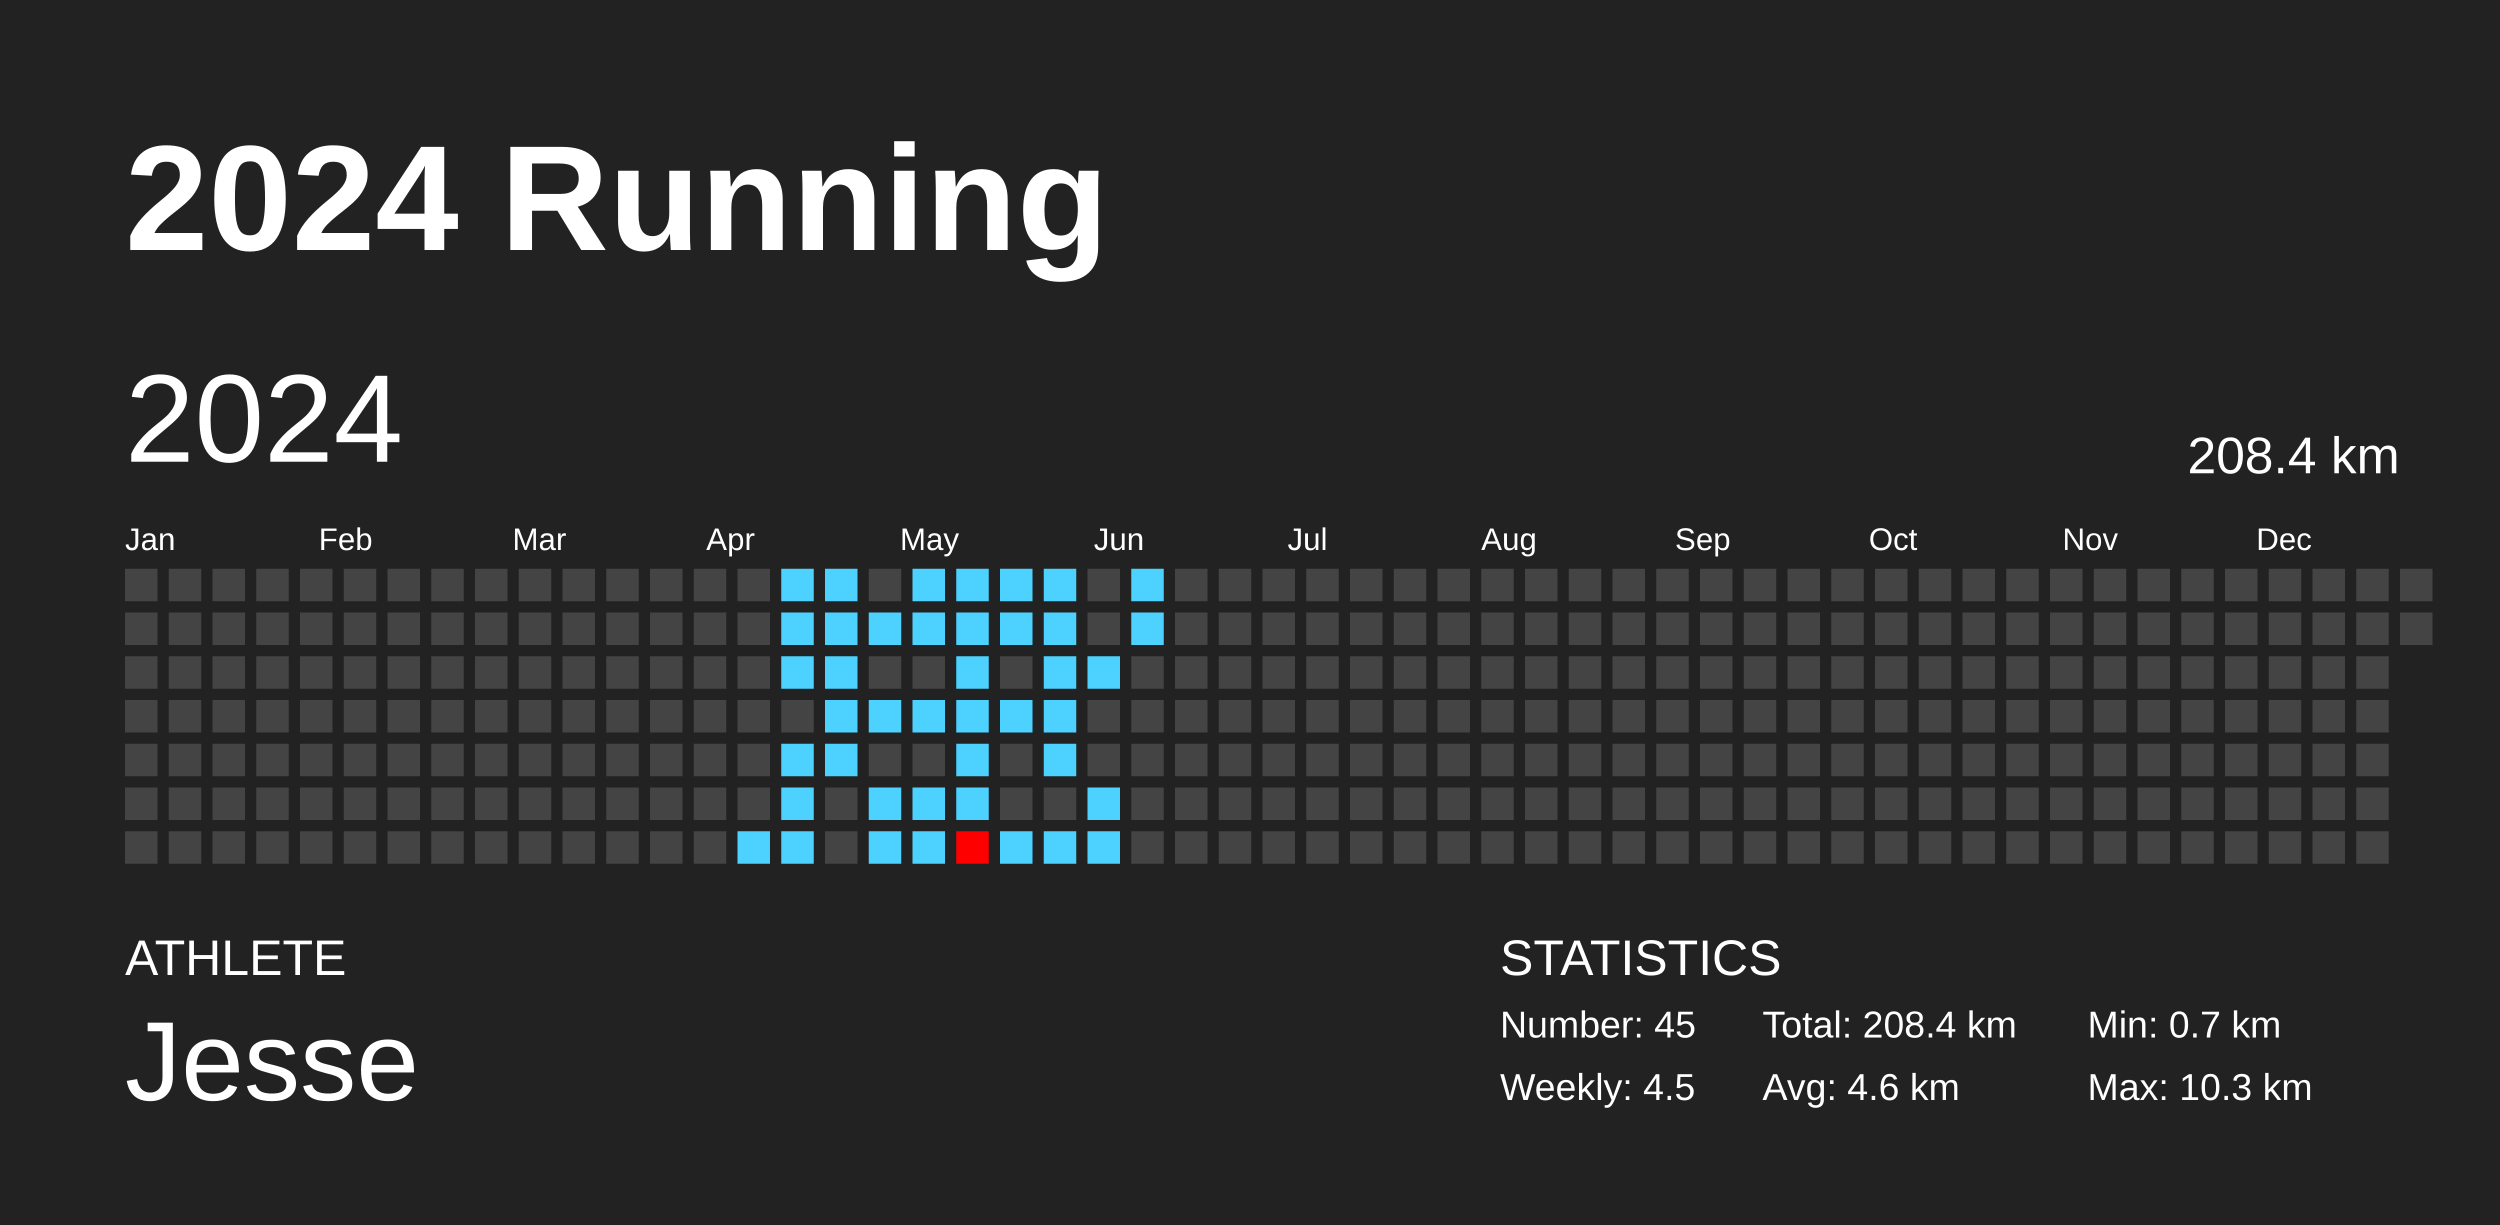
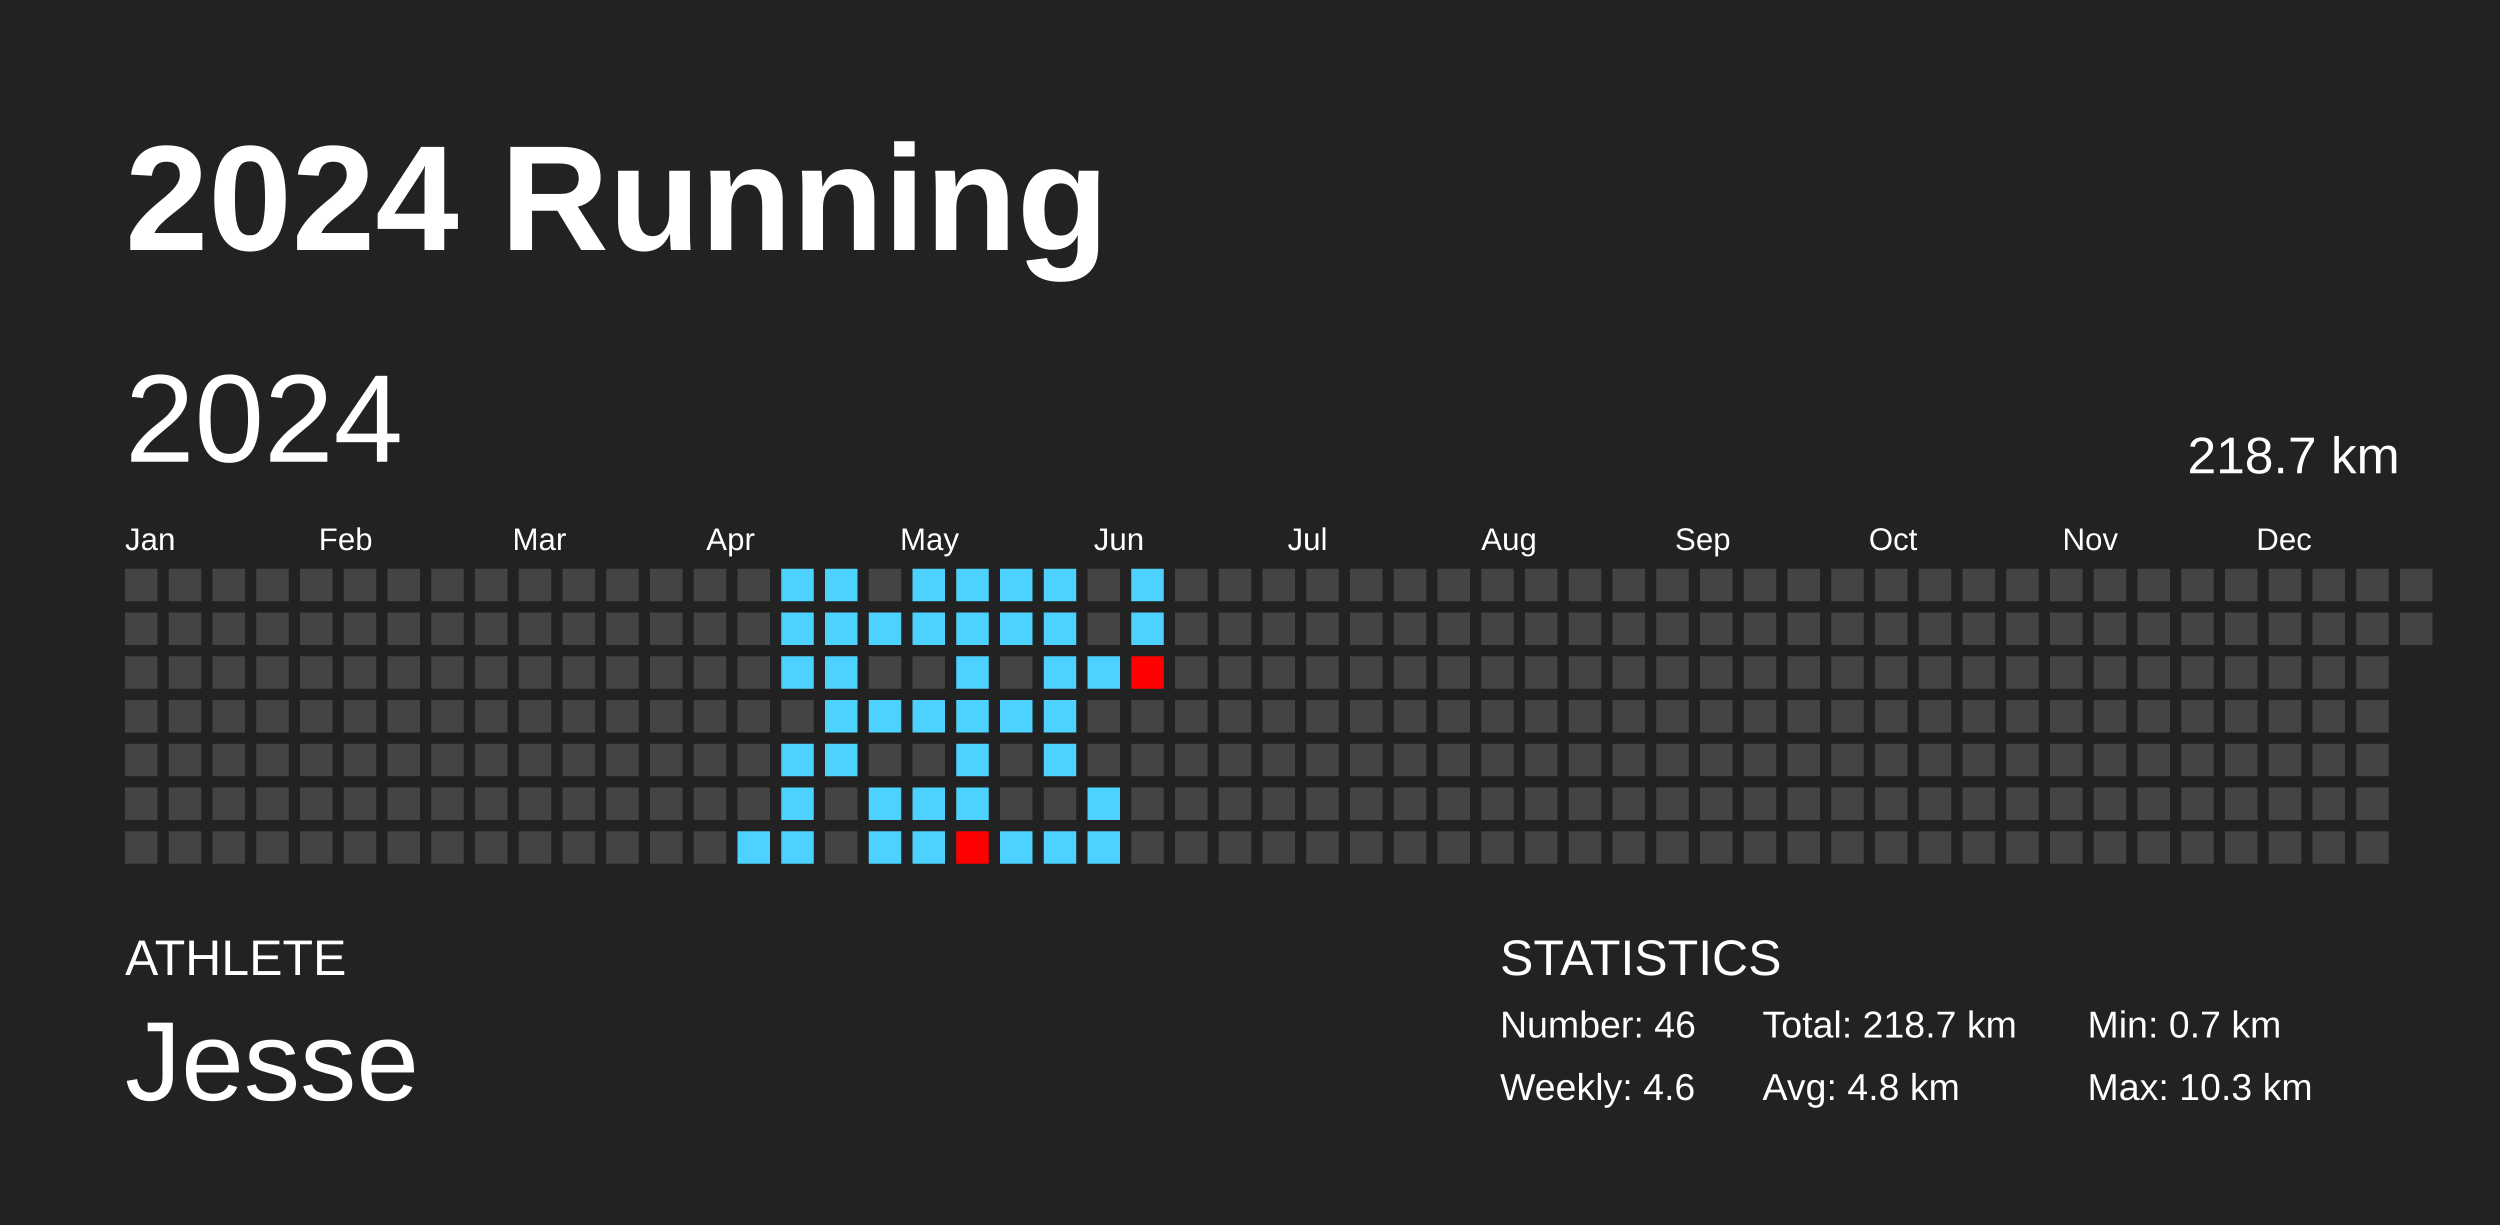
<svg xmlns="http://www.w3.org/2000/svg" baseProfile="full" height="98mm" version="1.1" viewBox="0,0,200,98" width="200mm">
  <defs />
  <rect fill="#222222" height="98" width="200" x="0" y="0" />
  <text fill="#FFFFFF" style="font-size:12px; font-family:Arial; font-weight:bold;" x="10" y="20">2024 Running</text>
  <text fill="#FFFFFF" style="font-size:4px; font-family:Arial" x="10" y="78">ATHLETE</text>
  <text fill="#FFFFFF" style="font-size:9px; font-family:Arial" x="10" y="88">Jesse</text>
  <text fill="#FFFFFF" style="font-size:4px; font-family:Arial" x="120" y="78">STATISTICS</text>
-   <text fill="#FFFFFF" style="font-size:3px; font-family:Arial" x="120" y="83">Number: 45</text>
-   <text fill="#FFFFFF" style="font-size:3px; font-family:Arial" x="120" y="88">Weekly: 4.5</text>
-   <text fill="#FFFFFF" style="font-size:3px; font-family:Arial" x="141" y="83">Total: 208.4 km</text>
-   <text fill="#FFFFFF" style="font-size:3px; font-family:Arial" x="141" y="88">Avg: 4.6 km</text>
+   <text fill="#FFFFFF" style="font-size:3px; font-family:Arial" x="120" y="83">Number: 46</text>
+   <text fill="#FFFFFF" style="font-size:3px; font-family:Arial" x="120" y="88">Weekly: 4.6</text>
+   <text fill="#FFFFFF" style="font-size:3px; font-family:Arial" x="141" y="83">Total: 218.7 km</text>
+   <text fill="#FFFFFF" style="font-size:3px; font-family:Arial" x="141" y="88">Avg: 4.8 km</text>
  <text fill="#FFFFFF" style="font-size:3px; font-family:Arial" x="167" y="83">Min: 0.7 km</text>
  <text fill="#FFFFFF" style="font-size:3px; font-family:Arial" x="167" y="88">Max: 10.3 km</text>
  <text dominant-baseline="hanging" fill="#FFFFFF" style="font-size:10.0px; font-family:Arial;" x="10" y="30">2024</text>
-   <text dominant-baseline="hanging" fill="#FFFFFF" style="font-size:4.125px; font-family:Arial;" x="175" y="35">208.4 km</text>
+   <text dominant-baseline="hanging" fill="#FFFFFF" style="font-size:4.125px; font-family:Arial;" x="175" y="35">218.7 km</text>
  <text fill="#FFFFFF" style="font-size:2.5px; font-family:Arial" x="10.0" y="44">Jan</text>
  <text fill="#FFFFFF" style="font-size:2.5px; font-family:Arial" x="25.5" y="44">Feb</text>
  <text fill="#FFFFFF" style="font-size:2.5px; font-family:Arial" x="41.0" y="44">Mar</text>
  <text fill="#FFFFFF" style="font-size:2.5px; font-family:Arial" x="56.5" y="44">Apr</text>
  <text fill="#FFFFFF" style="font-size:2.5px; font-family:Arial" x="72.0" y="44">May</text>
  <text fill="#FFFFFF" style="font-size:2.5px; font-family:Arial" x="87.5" y="44">Jun</text>
  <text fill="#FFFFFF" style="font-size:2.5px; font-family:Arial" x="103.0" y="44">Jul</text>
  <text fill="#FFFFFF" style="font-size:2.5px; font-family:Arial" x="118.5" y="44">Aug</text>
  <text fill="#FFFFFF" style="font-size:2.5px; font-family:Arial" x="134.0" y="44">Sep</text>
  <text fill="#FFFFFF" style="font-size:2.5px; font-family:Arial" x="149.5" y="44">Oct</text>
  <text fill="#FFFFFF" style="font-size:2.5px; font-family:Arial" x="165.0" y="44">Nov</text>
  <text fill="#FFFFFF" style="font-size:2.5px; font-family:Arial" x="180.5" y="44">Dec</text>
  <rect fill="#444444" height="2.6" width="2.6" x="10.0" y="45.5" />
  <rect fill="#444444" height="2.6" width="2.6" x="10.0" y="49.0" />
  <rect fill="#444444" height="2.6" width="2.6" x="10.0" y="52.5" />
  <rect fill="#444444" height="2.6" width="2.6" x="10.0" y="56.0" />
  <rect fill="#444444" height="2.6" width="2.6" x="10.0" y="59.5" />
  <rect fill="#444444" height="2.6" width="2.6" x="10.0" y="63.0" />
  <rect fill="#444444" height="2.6" width="2.6" x="10.0" y="66.5" />
  <rect fill="#444444" height="2.6" width="2.6" x="13.5" y="45.5" />
  <rect fill="#444444" height="2.6" width="2.6" x="13.5" y="49.0" />
  <rect fill="#444444" height="2.6" width="2.6" x="13.5" y="52.5" />
  <rect fill="#444444" height="2.6" width="2.6" x="13.5" y="56.0" />
  <rect fill="#444444" height="2.6" width="2.6" x="13.5" y="59.5" />
  <rect fill="#444444" height="2.6" width="2.6" x="13.5" y="63.0" />
  <rect fill="#444444" height="2.6" width="2.6" x="13.5" y="66.5" />
  <rect fill="#444444" height="2.6" width="2.6" x="17.0" y="45.5" />
  <rect fill="#444444" height="2.6" width="2.6" x="17.0" y="49.0" />
  <rect fill="#444444" height="2.6" width="2.6" x="17.0" y="52.5" />
  <rect fill="#444444" height="2.6" width="2.6" x="17.0" y="56.0" />
  <rect fill="#444444" height="2.6" width="2.6" x="17.0" y="59.5" />
  <rect fill="#444444" height="2.6" width="2.6" x="17.0" y="63.0" />
  <rect fill="#444444" height="2.6" width="2.6" x="17.0" y="66.5" />
  <rect fill="#444444" height="2.6" width="2.6" x="20.5" y="45.5" />
  <rect fill="#444444" height="2.6" width="2.6" x="20.5" y="49.0" />
  <rect fill="#444444" height="2.6" width="2.6" x="20.5" y="52.5" />
  <rect fill="#444444" height="2.6" width="2.6" x="20.5" y="56.0" />
  <rect fill="#444444" height="2.6" width="2.6" x="20.5" y="59.5" />
  <rect fill="#444444" height="2.6" width="2.6" x="20.5" y="63.0" />
  <rect fill="#444444" height="2.6" width="2.6" x="20.5" y="66.5" />
  <rect fill="#444444" height="2.6" width="2.6" x="24.0" y="45.5" />
  <rect fill="#444444" height="2.6" width="2.6" x="24.0" y="49.0" />
  <rect fill="#444444" height="2.6" width="2.6" x="24.0" y="52.5" />
  <rect fill="#444444" height="2.6" width="2.6" x="24.0" y="56.0" />
  <rect fill="#444444" height="2.6" width="2.6" x="24.0" y="59.5" />
  <rect fill="#444444" height="2.6" width="2.6" x="24.0" y="63.0" />
  <rect fill="#444444" height="2.6" width="2.6" x="24.0" y="66.5" />
  <rect fill="#444444" height="2.6" width="2.6" x="27.5" y="45.5" />
  <rect fill="#444444" height="2.6" width="2.6" x="27.5" y="49.0" />
  <rect fill="#444444" height="2.6" width="2.6" x="27.5" y="52.5" />
  <rect fill="#444444" height="2.6" width="2.6" x="27.5" y="56.0" />
  <rect fill="#444444" height="2.6" width="2.6" x="27.5" y="59.5" />
  <rect fill="#444444" height="2.6" width="2.6" x="27.5" y="63.0" />
  <rect fill="#444444" height="2.6" width="2.6" x="27.5" y="66.5" />
  <rect fill="#444444" height="2.6" width="2.6" x="31.0" y="45.5" />
  <rect fill="#444444" height="2.6" width="2.6" x="31.0" y="49.0" />
  <rect fill="#444444" height="2.6" width="2.6" x="31.0" y="52.5" />
  <rect fill="#444444" height="2.6" width="2.6" x="31.0" y="56.0" />
  <rect fill="#444444" height="2.6" width="2.6" x="31.0" y="59.5" />
  <rect fill="#444444" height="2.6" width="2.6" x="31.0" y="63.0" />
  <rect fill="#444444" height="2.6" width="2.6" x="31.0" y="66.5" />
  <rect fill="#444444" height="2.6" width="2.6" x="34.5" y="45.5" />
  <rect fill="#444444" height="2.6" width="2.6" x="34.5" y="49.0" />
  <rect fill="#444444" height="2.6" width="2.6" x="34.5" y="52.5" />
  <rect fill="#444444" height="2.6" width="2.6" x="34.5" y="56.0" />
  <rect fill="#444444" height="2.6" width="2.6" x="34.5" y="59.5" />
  <rect fill="#444444" height="2.6" width="2.6" x="34.5" y="63.0" />
  <rect fill="#444444" height="2.6" width="2.6" x="34.5" y="66.5" />
  <rect fill="#444444" height="2.6" width="2.6" x="38.0" y="45.5" />
  <rect fill="#444444" height="2.6" width="2.6" x="38.0" y="49.0" />
  <rect fill="#444444" height="2.6" width="2.6" x="38.0" y="52.5" />
  <rect fill="#444444" height="2.6" width="2.6" x="38.0" y="56.0" />
  <rect fill="#444444" height="2.6" width="2.6" x="38.0" y="59.5" />
  <rect fill="#444444" height="2.6" width="2.6" x="38.0" y="63.0" />
  <rect fill="#444444" height="2.6" width="2.6" x="38.0" y="66.5" />
  <rect fill="#444444" height="2.6" width="2.6" x="41.5" y="45.5" />
  <rect fill="#444444" height="2.6" width="2.6" x="41.5" y="49.0" />
  <rect fill="#444444" height="2.6" width="2.6" x="41.5" y="52.5" />
  <rect fill="#444444" height="2.6" width="2.6" x="41.5" y="56.0" />
  <rect fill="#444444" height="2.6" width="2.6" x="41.5" y="59.5" />
  <rect fill="#444444" height="2.6" width="2.6" x="41.5" y="63.0" />
  <rect fill="#444444" height="2.6" width="2.6" x="41.5" y="66.5" />
  <rect fill="#444444" height="2.6" width="2.6" x="45.0" y="45.5" />
  <rect fill="#444444" height="2.6" width="2.6" x="45.0" y="49.0" />
  <rect fill="#444444" height="2.6" width="2.6" x="45.0" y="52.5" />
  <rect fill="#444444" height="2.6" width="2.6" x="45.0" y="56.0" />
  <rect fill="#444444" height="2.6" width="2.6" x="45.0" y="59.5" />
  <rect fill="#444444" height="2.6" width="2.6" x="45.0" y="63.0" />
  <rect fill="#444444" height="2.6" width="2.6" x="45.0" y="66.5" />
  <rect fill="#444444" height="2.6" width="2.6" x="48.5" y="45.5" />
  <rect fill="#444444" height="2.6" width="2.6" x="48.5" y="49.0" />
  <rect fill="#444444" height="2.6" width="2.6" x="48.5" y="52.5" />
  <rect fill="#444444" height="2.6" width="2.6" x="48.5" y="56.0" />
  <rect fill="#444444" height="2.6" width="2.6" x="48.5" y="59.5" />
  <rect fill="#444444" height="2.6" width="2.6" x="48.5" y="63.0" />
  <rect fill="#444444" height="2.6" width="2.6" x="48.5" y="66.5" />
  <rect fill="#444444" height="2.6" width="2.6" x="52.0" y="45.5" />
  <rect fill="#444444" height="2.6" width="2.6" x="52.0" y="49.0" />
  <rect fill="#444444" height="2.6" width="2.6" x="52.0" y="52.5" />
  <rect fill="#444444" height="2.6" width="2.6" x="52.0" y="56.0" />
  <rect fill="#444444" height="2.6" width="2.6" x="52.0" y="59.5" />
  <rect fill="#444444" height="2.6" width="2.6" x="52.0" y="63.0" />
  <rect fill="#444444" height="2.6" width="2.6" x="52.0" y="66.5" />
  <rect fill="#444444" height="2.6" width="2.6" x="55.5" y="45.5" />
  <rect fill="#444444" height="2.6" width="2.6" x="55.5" y="49.0" />
  <rect fill="#444444" height="2.6" width="2.6" x="55.5" y="52.5" />
  <rect fill="#444444" height="2.6" width="2.6" x="55.5" y="56.0" />
  <rect fill="#444444" height="2.6" width="2.6" x="55.5" y="59.5" />
  <rect fill="#444444" height="2.6" width="2.6" x="55.5" y="63.0" />
  <rect fill="#444444" height="2.6" width="2.6" x="55.5" y="66.5" />
  <rect fill="#444444" height="2.6" width="2.6" x="59.0" y="45.5" />
  <rect fill="#444444" height="2.6" width="2.6" x="59.0" y="49.0" />
  <rect fill="#444444" height="2.6" width="2.6" x="59.0" y="52.5" />
  <rect fill="#444444" height="2.6" width="2.6" x="59.0" y="56.0" />
  <rect fill="#444444" height="2.6" width="2.6" x="59.0" y="59.5" />
  <rect fill="#444444" height="2.6" width="2.6" x="59.0" y="63.0" />
  <rect fill="#4dd2ff" height="2.6" width="2.6" x="59.0" y="66.5" />
  <rect fill="#4dd2ff" height="2.6" width="2.6" x="62.5" y="45.5" />
  <rect fill="#4dd2ff" height="2.6" width="2.6" x="62.5" y="49.0" />
  <rect fill="#4dd2ff" height="2.6" width="2.6" x="62.5" y="52.5" />
  <rect fill="#444444" height="2.6" width="2.6" x="62.5" y="56.0" />
  <rect fill="#4dd2ff" height="2.6" width="2.6" x="62.5" y="59.5" />
  <rect fill="#4dd2ff" height="2.6" width="2.6" x="62.5" y="63.0" />
  <rect fill="#4dd2ff" height="2.6" width="2.6" x="62.5" y="66.5" />
  <rect fill="#4dd2ff" height="2.6" width="2.6" x="66.0" y="45.5" />
  <rect fill="#4dd2ff" height="2.6" width="2.6" x="66.0" y="49.0" />
  <rect fill="#4dd2ff" height="2.6" width="2.6" x="66.0" y="52.5" />
  <rect fill="#4dd2ff" height="2.6" width="2.6" x="66.0" y="56.0" />
  <rect fill="#4dd2ff" height="2.6" width="2.6" x="66.0" y="59.5" />
  <rect fill="#444444" height="2.6" width="2.6" x="66.0" y="63.0" />
  <rect fill="#444444" height="2.6" width="2.6" x="66.0" y="66.5" />
  <rect fill="#444444" height="2.6" width="2.6" x="69.5" y="45.5" />
  <rect fill="#4dd2ff" height="2.6" width="2.6" x="69.5" y="49.0" />
  <rect fill="#444444" height="2.6" width="2.6" x="69.5" y="52.5" />
  <rect fill="#4dd2ff" height="2.6" width="2.6" x="69.5" y="56.0" />
  <rect fill="#444444" height="2.6" width="2.6" x="69.5" y="59.5" />
  <rect fill="#4dd2ff" height="2.6" width="2.6" x="69.5" y="63.0" />
  <rect fill="#4dd2ff" height="2.6" width="2.6" x="69.5" y="66.5" />
  <rect fill="#4dd2ff" height="2.6" width="2.6" x="73.0" y="45.5" />
  <rect fill="#4dd2ff" height="2.6" width="2.6" x="73.0" y="49.0" />
  <rect fill="#444444" height="2.6" width="2.6" x="73.0" y="52.5" />
  <rect fill="#4dd2ff" height="2.6" width="2.6" x="73.0" y="56.0" />
  <rect fill="#444444" height="2.6" width="2.6" x="73.0" y="59.5" />
  <rect fill="#4dd2ff" height="2.6" width="2.6" x="73.0" y="63.0" />
  <rect fill="#4dd2ff" height="2.6" width="2.6" x="73.0" y="66.5" />
  <rect fill="#4dd2ff" height="2.6" width="2.6" x="76.5" y="45.5" />
  <rect fill="#4dd2ff" height="2.6" width="2.6" x="76.5" y="49.0" />
  <rect fill="#4dd2ff" height="2.6" width="2.6" x="76.5" y="52.5" />
  <rect fill="#4dd2ff" height="2.6" width="2.6" x="76.5" y="56.0" />
  <rect fill="#4dd2ff" height="2.6" width="2.6" x="76.5" y="59.5" />
  <rect fill="#4dd2ff" height="2.6" width="2.6" x="76.5" y="63.0" />
  <rect fill="#ff0000" height="2.6" width="2.6" x="76.5" y="66.5" />
  <rect fill="#4dd2ff" height="2.6" width="2.6" x="80.0" y="45.5" />
  <rect fill="#4dd2ff" height="2.6" width="2.6" x="80.0" y="49.0" />
  <rect fill="#444444" height="2.6" width="2.6" x="80.0" y="52.5" />
  <rect fill="#4dd2ff" height="2.6" width="2.6" x="80.0" y="56.0" />
  <rect fill="#444444" height="2.6" width="2.6" x="80.0" y="59.5" />
  <rect fill="#444444" height="2.6" width="2.6" x="80.0" y="63.0" />
  <rect fill="#4dd2ff" height="2.6" width="2.6" x="80.0" y="66.5" />
  <rect fill="#4dd2ff" height="2.6" width="2.6" x="83.5" y="45.5" />
  <rect fill="#4dd2ff" height="2.6" width="2.6" x="83.5" y="49.0" />
  <rect fill="#4dd2ff" height="2.6" width="2.6" x="83.5" y="52.5" />
  <rect fill="#4dd2ff" height="2.6" width="2.6" x="83.5" y="56.0" />
  <rect fill="#4dd2ff" height="2.6" width="2.6" x="83.5" y="59.5" />
  <rect fill="#444444" height="2.6" width="2.6" x="83.5" y="63.0" />
  <rect fill="#4dd2ff" height="2.6" width="2.6" x="83.5" y="66.5" />
  <rect fill="#444444" height="2.6" width="2.6" x="87.0" y="45.5" />
  <rect fill="#444444" height="2.6" width="2.6" x="87.0" y="49.0" />
  <rect fill="#4dd2ff" height="2.6" width="2.6" x="87.0" y="52.5" />
  <rect fill="#444444" height="2.6" width="2.6" x="87.0" y="56.0" />
  <rect fill="#444444" height="2.6" width="2.6" x="87.0" y="59.5" />
  <rect fill="#4dd2ff" height="2.6" width="2.6" x="87.0" y="63.0" />
  <rect fill="#4dd2ff" height="2.6" width="2.6" x="87.0" y="66.5" />
  <rect fill="#4dd2ff" height="2.6" width="2.6" x="90.5" y="45.5" />
  <rect fill="#4dd2ff" height="2.6" width="2.6" x="90.5" y="49.0" />
-   <rect fill="#444444" height="2.6" width="2.6" x="90.5" y="52.5" />
+   <rect fill="#ff0100" height="2.6" width="2.6" x="90.5" y="52.5" />
  <rect fill="#444444" height="2.6" width="2.6" x="90.5" y="56.0" />
  <rect fill="#444444" height="2.6" width="2.6" x="90.5" y="59.5" />
  <rect fill="#444444" height="2.6" width="2.6" x="90.5" y="63.0" />
  <rect fill="#444444" height="2.6" width="2.6" x="90.5" y="66.5" />
  <rect fill="#444444" height="2.6" width="2.6" x="94.0" y="45.5" />
  <rect fill="#444444" height="2.6" width="2.6" x="94.0" y="49.0" />
  <rect fill="#444444" height="2.6" width="2.6" x="94.0" y="52.5" />
  <rect fill="#444444" height="2.6" width="2.6" x="94.0" y="56.0" />
  <rect fill="#444444" height="2.6" width="2.6" x="94.0" y="59.5" />
  <rect fill="#444444" height="2.6" width="2.6" x="94.0" y="63.0" />
  <rect fill="#444444" height="2.6" width="2.6" x="94.0" y="66.5" />
  <rect fill="#444444" height="2.6" width="2.6" x="97.5" y="45.5" />
  <rect fill="#444444" height="2.6" width="2.6" x="97.5" y="49.0" />
  <rect fill="#444444" height="2.6" width="2.6" x="97.5" y="52.5" />
  <rect fill="#444444" height="2.6" width="2.6" x="97.5" y="56.0" />
  <rect fill="#444444" height="2.6" width="2.6" x="97.5" y="59.5" />
  <rect fill="#444444" height="2.6" width="2.6" x="97.5" y="63.0" />
  <rect fill="#444444" height="2.6" width="2.6" x="97.5" y="66.5" />
  <rect fill="#444444" height="2.6" width="2.6" x="101.0" y="45.5" />
  <rect fill="#444444" height="2.6" width="2.6" x="101.0" y="49.0" />
  <rect fill="#444444" height="2.6" width="2.6" x="101.0" y="52.5" />
  <rect fill="#444444" height="2.6" width="2.6" x="101.0" y="56.0" />
  <rect fill="#444444" height="2.6" width="2.6" x="101.0" y="59.5" />
  <rect fill="#444444" height="2.6" width="2.6" x="101.0" y="63.0" />
  <rect fill="#444444" height="2.6" width="2.6" x="101.0" y="66.5" />
  <rect fill="#444444" height="2.6" width="2.6" x="104.5" y="45.5" />
  <rect fill="#444444" height="2.6" width="2.6" x="104.5" y="49.0" />
  <rect fill="#444444" height="2.6" width="2.6" x="104.5" y="52.5" />
  <rect fill="#444444" height="2.6" width="2.6" x="104.5" y="56.0" />
  <rect fill="#444444" height="2.6" width="2.6" x="104.5" y="59.5" />
  <rect fill="#444444" height="2.6" width="2.6" x="104.5" y="63.0" />
  <rect fill="#444444" height="2.6" width="2.6" x="104.5" y="66.5" />
  <rect fill="#444444" height="2.6" width="2.6" x="108.0" y="45.5" />
  <rect fill="#444444" height="2.6" width="2.6" x="108.0" y="49.0" />
  <rect fill="#444444" height="2.6" width="2.6" x="108.0" y="52.5" />
  <rect fill="#444444" height="2.6" width="2.6" x="108.0" y="56.0" />
  <rect fill="#444444" height="2.6" width="2.6" x="108.0" y="59.5" />
  <rect fill="#444444" height="2.6" width="2.6" x="108.0" y="63.0" />
  <rect fill="#444444" height="2.6" width="2.6" x="108.0" y="66.5" />
  <rect fill="#444444" height="2.6" width="2.6" x="111.5" y="45.5" />
  <rect fill="#444444" height="2.6" width="2.6" x="111.5" y="49.0" />
  <rect fill="#444444" height="2.6" width="2.6" x="111.5" y="52.5" />
  <rect fill="#444444" height="2.6" width="2.6" x="111.5" y="56.0" />
  <rect fill="#444444" height="2.6" width="2.6" x="111.5" y="59.5" />
  <rect fill="#444444" height="2.6" width="2.6" x="111.5" y="63.0" />
  <rect fill="#444444" height="2.6" width="2.6" x="111.5" y="66.5" />
  <rect fill="#444444" height="2.6" width="2.6" x="115.0" y="45.5" />
  <rect fill="#444444" height="2.6" width="2.6" x="115.0" y="49.0" />
  <rect fill="#444444" height="2.6" width="2.6" x="115.0" y="52.5" />
  <rect fill="#444444" height="2.6" width="2.6" x="115.0" y="56.0" />
  <rect fill="#444444" height="2.6" width="2.6" x="115.0" y="59.5" />
  <rect fill="#444444" height="2.6" width="2.6" x="115.0" y="63.0" />
  <rect fill="#444444" height="2.6" width="2.6" x="115.0" y="66.5" />
  <rect fill="#444444" height="2.6" width="2.6" x="118.5" y="45.5" />
  <rect fill="#444444" height="2.6" width="2.6" x="118.5" y="49.0" />
  <rect fill="#444444" height="2.6" width="2.6" x="118.5" y="52.5" />
  <rect fill="#444444" height="2.6" width="2.6" x="118.5" y="56.0" />
  <rect fill="#444444" height="2.6" width="2.6" x="118.5" y="59.5" />
  <rect fill="#444444" height="2.6" width="2.6" x="118.5" y="63.0" />
  <rect fill="#444444" height="2.6" width="2.6" x="118.5" y="66.5" />
  <rect fill="#444444" height="2.6" width="2.6" x="122.0" y="45.5" />
  <rect fill="#444444" height="2.6" width="2.6" x="122.0" y="49.0" />
  <rect fill="#444444" height="2.6" width="2.6" x="122.0" y="52.5" />
  <rect fill="#444444" height="2.6" width="2.6" x="122.0" y="56.0" />
  <rect fill="#444444" height="2.6" width="2.6" x="122.0" y="59.5" />
  <rect fill="#444444" height="2.6" width="2.6" x="122.0" y="63.0" />
  <rect fill="#444444" height="2.6" width="2.6" x="122.0" y="66.5" />
  <rect fill="#444444" height="2.6" width="2.6" x="125.5" y="45.5" />
  <rect fill="#444444" height="2.6" width="2.6" x="125.5" y="49.0" />
  <rect fill="#444444" height="2.6" width="2.6" x="125.5" y="52.5" />
  <rect fill="#444444" height="2.6" width="2.6" x="125.5" y="56.0" />
  <rect fill="#444444" height="2.6" width="2.6" x="125.5" y="59.5" />
  <rect fill="#444444" height="2.6" width="2.6" x="125.5" y="63.0" />
  <rect fill="#444444" height="2.6" width="2.6" x="125.5" y="66.5" />
  <rect fill="#444444" height="2.6" width="2.6" x="129.0" y="45.5" />
  <rect fill="#444444" height="2.6" width="2.6" x="129.0" y="49.0" />
  <rect fill="#444444" height="2.6" width="2.6" x="129.0" y="52.5" />
  <rect fill="#444444" height="2.6" width="2.6" x="129.0" y="56.0" />
  <rect fill="#444444" height="2.6" width="2.6" x="129.0" y="59.5" />
  <rect fill="#444444" height="2.6" width="2.6" x="129.0" y="63.0" />
  <rect fill="#444444" height="2.6" width="2.6" x="129.0" y="66.5" />
  <rect fill="#444444" height="2.6" width="2.6" x="132.5" y="45.5" />
  <rect fill="#444444" height="2.6" width="2.6" x="132.5" y="49.0" />
  <rect fill="#444444" height="2.6" width="2.6" x="132.5" y="52.5" />
  <rect fill="#444444" height="2.6" width="2.6" x="132.5" y="56.0" />
  <rect fill="#444444" height="2.6" width="2.6" x="132.5" y="59.5" />
  <rect fill="#444444" height="2.6" width="2.6" x="132.5" y="63.0" />
  <rect fill="#444444" height="2.6" width="2.6" x="132.5" y="66.5" />
  <rect fill="#444444" height="2.6" width="2.6" x="136.0" y="45.5" />
  <rect fill="#444444" height="2.6" width="2.6" x="136.0" y="49.0" />
  <rect fill="#444444" height="2.6" width="2.6" x="136.0" y="52.5" />
  <rect fill="#444444" height="2.6" width="2.6" x="136.0" y="56.0" />
  <rect fill="#444444" height="2.6" width="2.6" x="136.0" y="59.5" />
  <rect fill="#444444" height="2.6" width="2.6" x="136.0" y="63.0" />
  <rect fill="#444444" height="2.6" width="2.6" x="136.0" y="66.5" />
  <rect fill="#444444" height="2.6" width="2.6" x="139.5" y="45.5" />
  <rect fill="#444444" height="2.6" width="2.6" x="139.5" y="49.0" />
  <rect fill="#444444" height="2.6" width="2.6" x="139.5" y="52.5" />
  <rect fill="#444444" height="2.6" width="2.6" x="139.5" y="56.0" />
  <rect fill="#444444" height="2.6" width="2.6" x="139.5" y="59.5" />
  <rect fill="#444444" height="2.6" width="2.6" x="139.5" y="63.0" />
  <rect fill="#444444" height="2.6" width="2.6" x="139.5" y="66.5" />
  <rect fill="#444444" height="2.6" width="2.6" x="143.0" y="45.5" />
  <rect fill="#444444" height="2.6" width="2.6" x="143.0" y="49.0" />
  <rect fill="#444444" height="2.6" width="2.6" x="143.0" y="52.5" />
  <rect fill="#444444" height="2.6" width="2.6" x="143.0" y="56.0" />
  <rect fill="#444444" height="2.6" width="2.6" x="143.0" y="59.5" />
  <rect fill="#444444" height="2.6" width="2.6" x="143.0" y="63.0" />
  <rect fill="#444444" height="2.6" width="2.6" x="143.0" y="66.5" />
  <rect fill="#444444" height="2.6" width="2.6" x="146.5" y="45.5" />
  <rect fill="#444444" height="2.6" width="2.6" x="146.5" y="49.0" />
  <rect fill="#444444" height="2.6" width="2.6" x="146.5" y="52.5" />
  <rect fill="#444444" height="2.6" width="2.6" x="146.5" y="56.0" />
  <rect fill="#444444" height="2.6" width="2.6" x="146.5" y="59.5" />
  <rect fill="#444444" height="2.6" width="2.6" x="146.5" y="63.0" />
  <rect fill="#444444" height="2.6" width="2.6" x="146.5" y="66.5" />
  <rect fill="#444444" height="2.6" width="2.6" x="150.0" y="45.5" />
  <rect fill="#444444" height="2.6" width="2.6" x="150.0" y="49.0" />
  <rect fill="#444444" height="2.6" width="2.6" x="150.0" y="52.5" />
  <rect fill="#444444" height="2.6" width="2.6" x="150.0" y="56.0" />
  <rect fill="#444444" height="2.6" width="2.6" x="150.0" y="59.5" />
  <rect fill="#444444" height="2.6" width="2.6" x="150.0" y="63.0" />
  <rect fill="#444444" height="2.6" width="2.6" x="150.0" y="66.5" />
  <rect fill="#444444" height="2.6" width="2.6" x="153.5" y="45.5" />
  <rect fill="#444444" height="2.6" width="2.6" x="153.5" y="49.0" />
  <rect fill="#444444" height="2.6" width="2.6" x="153.5" y="52.5" />
  <rect fill="#444444" height="2.6" width="2.6" x="153.5" y="56.0" />
  <rect fill="#444444" height="2.6" width="2.6" x="153.5" y="59.5" />
  <rect fill="#444444" height="2.6" width="2.6" x="153.5" y="63.0" />
  <rect fill="#444444" height="2.6" width="2.6" x="153.5" y="66.5" />
  <rect fill="#444444" height="2.6" width="2.6" x="157.0" y="45.5" />
  <rect fill="#444444" height="2.6" width="2.6" x="157.0" y="49.0" />
  <rect fill="#444444" height="2.6" width="2.6" x="157.0" y="52.5" />
  <rect fill="#444444" height="2.6" width="2.6" x="157.0" y="56.0" />
  <rect fill="#444444" height="2.6" width="2.6" x="157.0" y="59.5" />
  <rect fill="#444444" height="2.6" width="2.6" x="157.0" y="63.0" />
  <rect fill="#444444" height="2.6" width="2.6" x="157.0" y="66.5" />
  <rect fill="#444444" height="2.6" width="2.6" x="160.5" y="45.5" />
  <rect fill="#444444" height="2.6" width="2.6" x="160.5" y="49.0" />
  <rect fill="#444444" height="2.6" width="2.6" x="160.5" y="52.5" />
  <rect fill="#444444" height="2.6" width="2.6" x="160.5" y="56.0" />
  <rect fill="#444444" height="2.6" width="2.6" x="160.5" y="59.5" />
  <rect fill="#444444" height="2.6" width="2.6" x="160.5" y="63.0" />
  <rect fill="#444444" height="2.6" width="2.6" x="160.5" y="66.5" />
  <rect fill="#444444" height="2.6" width="2.6" x="164.0" y="45.5" />
  <rect fill="#444444" height="2.6" width="2.6" x="164.0" y="49.0" />
  <rect fill="#444444" height="2.6" width="2.6" x="164.0" y="52.5" />
  <rect fill="#444444" height="2.6" width="2.6" x="164.0" y="56.0" />
  <rect fill="#444444" height="2.6" width="2.6" x="164.0" y="59.5" />
  <rect fill="#444444" height="2.6" width="2.6" x="164.0" y="63.0" />
  <rect fill="#444444" height="2.6" width="2.6" x="164.0" y="66.5" />
  <rect fill="#444444" height="2.6" width="2.6" x="167.5" y="45.5" />
  <rect fill="#444444" height="2.6" width="2.6" x="167.5" y="49.0" />
  <rect fill="#444444" height="2.6" width="2.6" x="167.5" y="52.5" />
  <rect fill="#444444" height="2.6" width="2.6" x="167.5" y="56.0" />
  <rect fill="#444444" height="2.6" width="2.6" x="167.5" y="59.5" />
  <rect fill="#444444" height="2.6" width="2.6" x="167.5" y="63.0" />
  <rect fill="#444444" height="2.6" width="2.6" x="167.5" y="66.5" />
  <rect fill="#444444" height="2.6" width="2.6" x="171.0" y="45.5" />
  <rect fill="#444444" height="2.6" width="2.6" x="171.0" y="49.0" />
  <rect fill="#444444" height="2.6" width="2.6" x="171.0" y="52.5" />
  <rect fill="#444444" height="2.6" width="2.6" x="171.0" y="56.0" />
  <rect fill="#444444" height="2.6" width="2.6" x="171.0" y="59.5" />
  <rect fill="#444444" height="2.6" width="2.6" x="171.0" y="63.0" />
  <rect fill="#444444" height="2.6" width="2.6" x="171.0" y="66.5" />
  <rect fill="#444444" height="2.6" width="2.6" x="174.5" y="45.5" />
  <rect fill="#444444" height="2.6" width="2.6" x="174.5" y="49.0" />
  <rect fill="#444444" height="2.6" width="2.6" x="174.5" y="52.5" />
  <rect fill="#444444" height="2.6" width="2.6" x="174.5" y="56.0" />
  <rect fill="#444444" height="2.6" width="2.6" x="174.5" y="59.5" />
  <rect fill="#444444" height="2.6" width="2.6" x="174.5" y="63.0" />
  <rect fill="#444444" height="2.6" width="2.6" x="174.5" y="66.5" />
  <rect fill="#444444" height="2.6" width="2.6" x="178.0" y="45.5" />
  <rect fill="#444444" height="2.6" width="2.6" x="178.0" y="49.0" />
  <rect fill="#444444" height="2.6" width="2.6" x="178.0" y="52.5" />
  <rect fill="#444444" height="2.6" width="2.6" x="178.0" y="56.0" />
  <rect fill="#444444" height="2.6" width="2.6" x="178.0" y="59.5" />
  <rect fill="#444444" height="2.6" width="2.6" x="178.0" y="63.0" />
  <rect fill="#444444" height="2.6" width="2.6" x="178.0" y="66.5" />
  <rect fill="#444444" height="2.6" width="2.6" x="181.5" y="45.5" />
  <rect fill="#444444" height="2.6" width="2.6" x="181.5" y="49.0" />
  <rect fill="#444444" height="2.6" width="2.6" x="181.5" y="52.5" />
  <rect fill="#444444" height="2.6" width="2.6" x="181.5" y="56.0" />
  <rect fill="#444444" height="2.6" width="2.6" x="181.5" y="59.5" />
  <rect fill="#444444" height="2.6" width="2.6" x="181.5" y="63.0" />
  <rect fill="#444444" height="2.6" width="2.6" x="181.5" y="66.5" />
  <rect fill="#444444" height="2.6" width="2.6" x="185.0" y="45.5" />
  <rect fill="#444444" height="2.6" width="2.6" x="185.0" y="49.0" />
  <rect fill="#444444" height="2.6" width="2.6" x="185.0" y="52.5" />
  <rect fill="#444444" height="2.6" width="2.6" x="185.0" y="56.0" />
  <rect fill="#444444" height="2.6" width="2.6" x="185.0" y="59.5" />
  <rect fill="#444444" height="2.6" width="2.6" x="185.0" y="63.0" />
  <rect fill="#444444" height="2.6" width="2.6" x="185.0" y="66.5" />
  <rect fill="#444444" height="2.6" width="2.6" x="188.5" y="45.5" />
  <rect fill="#444444" height="2.6" width="2.6" x="188.5" y="49.0" />
  <rect fill="#444444" height="2.6" width="2.6" x="188.5" y="52.5" />
  <rect fill="#444444" height="2.6" width="2.6" x="188.5" y="56.0" />
  <rect fill="#444444" height="2.6" width="2.6" x="188.5" y="59.5" />
  <rect fill="#444444" height="2.6" width="2.6" x="188.5" y="63.0" />
  <rect fill="#444444" height="2.6" width="2.6" x="188.5" y="66.5" />
  <rect fill="#444444" height="2.6" width="2.6" x="192.0" y="45.5" />
  <rect fill="#444444" height="2.6" width="2.6" x="192.0" y="49.0" />
</svg>
